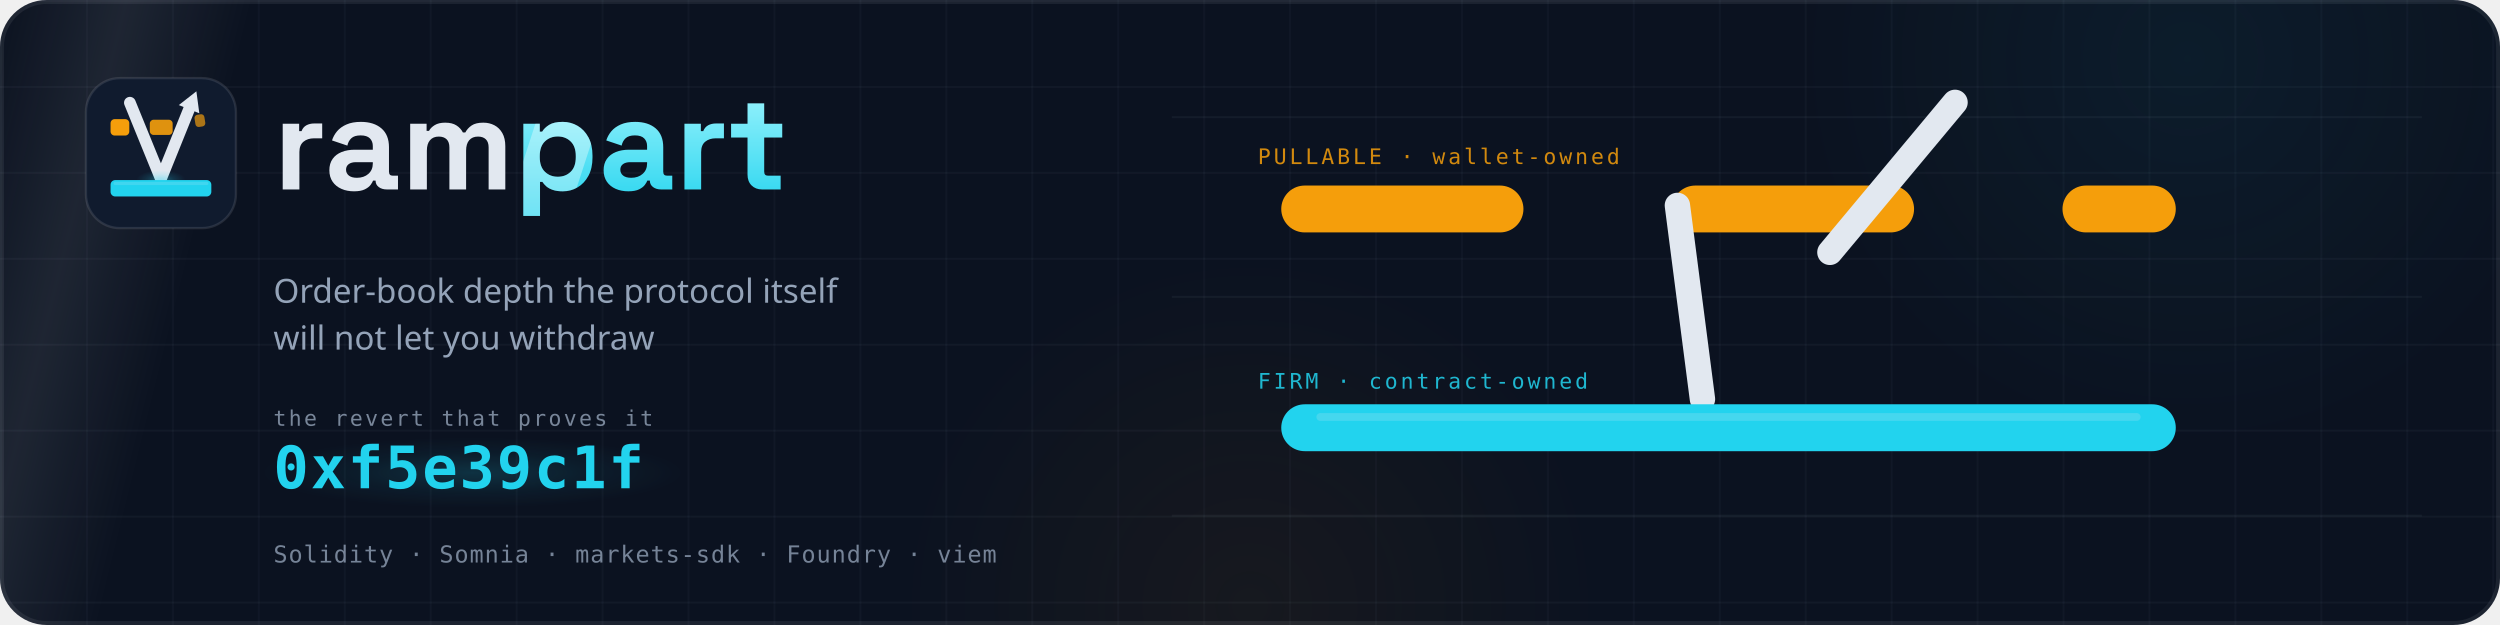
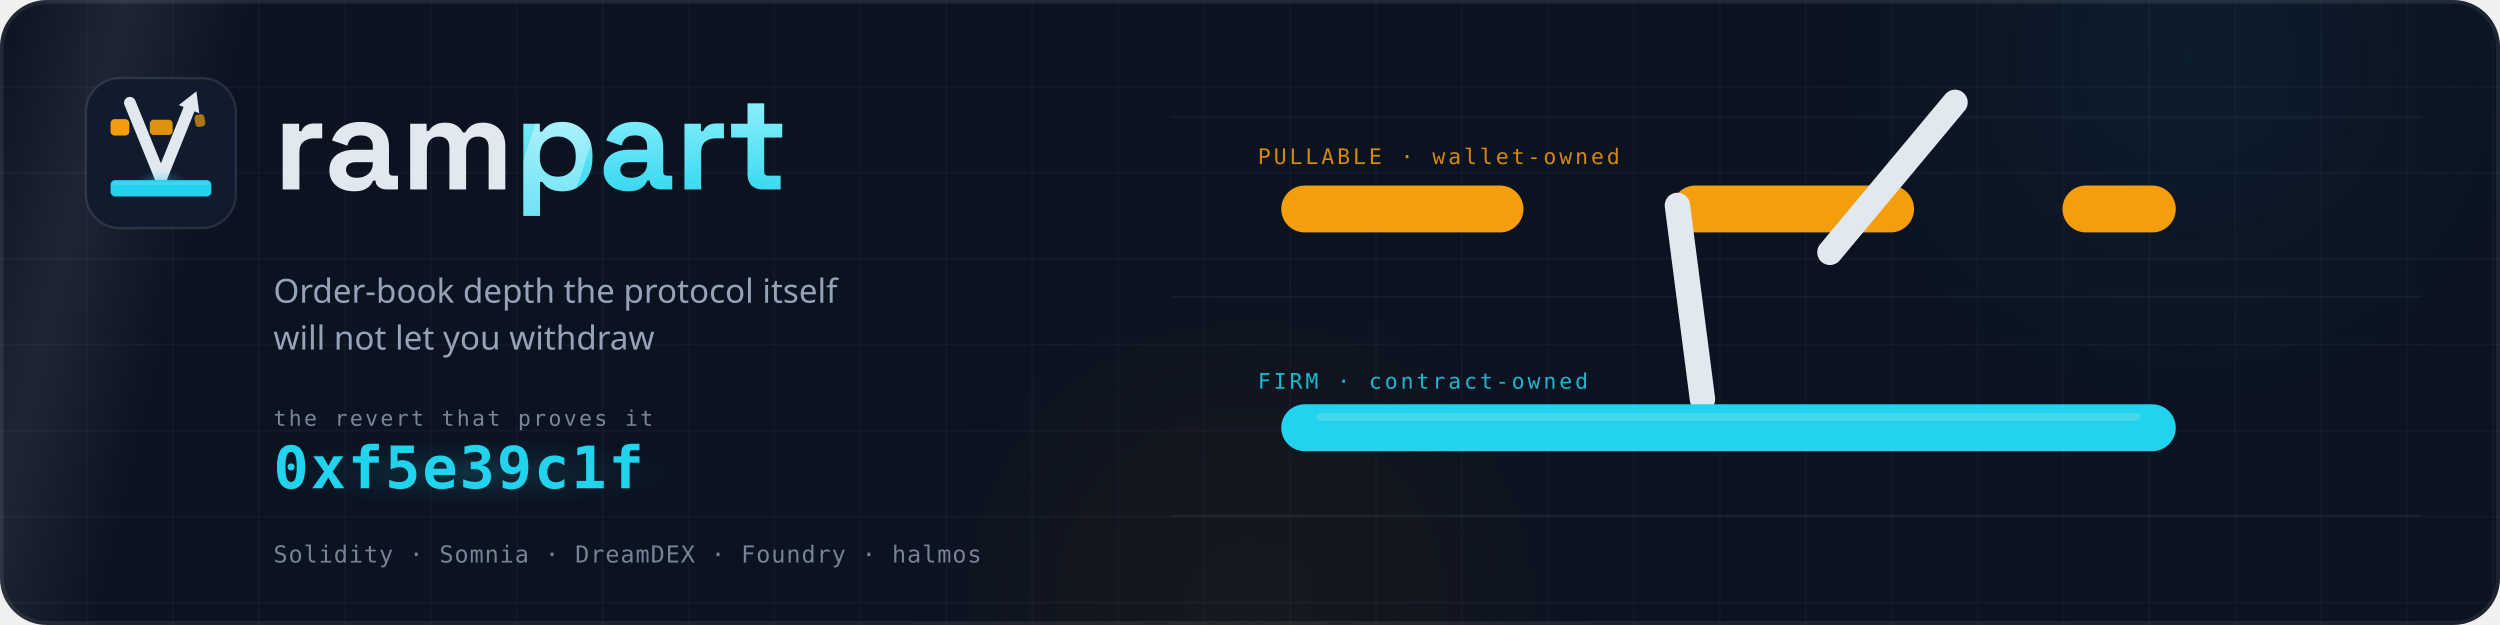
<svg xmlns="http://www.w3.org/2000/svg" width="1280" height="320" viewBox="0 0 1280 320" role="img" aria-label="rampart — locks a resting quote into the book so the pool refuses even its own funder's cancel. A cancel strikes the resting quote and bounces; pullable amber hardens into held cyan and never returns.">
  <style>
    .ha-b1 { animation: ha-d1 16s ease-in-out infinite alternate; }
    .ha-b2 { animation: ha-d2 19s ease-in-out infinite alternate; }
    @keyframes ha-d1 { from { transform: translate(0, 0); } to { transform: translate(-46px, 26px); } }
    @keyframes ha-d2 { from { transform: translate(0, 0); } to { transform: translate(52px, -20px); } }
    @media (prefers-reduced-motion: reduce) { * { animation: none !important; } }
  </style>
  <defs>
    <radialGradient id="ha-flash" cx="50%" cy="50%" r="50%">
      <stop offset="0%" stop-color="#22D3EE" stop-opacity="0.55" />
      <stop offset="55%" stop-color="#22D3EE" stop-opacity="0.18" />
      <stop offset="100%" stop-color="#22D3EE" stop-opacity="0" />
    </radialGradient>
    <radialGradient id="ha-blob1" cx="50%" cy="50%" r="50%">
      <stop offset="0%" stop-color="#22D3EE" stop-opacity="0.055" />
      <stop offset="100%" stop-color="#22D3EE" stop-opacity="0" />
    </radialGradient>
    <radialGradient id="ha-blob2" cx="50%" cy="50%" r="50%">
      <stop offset="0%" stop-color="#F59E0B" stop-opacity="0.05" />
      <stop offset="100%" stop-color="#F59E0B" stop-opacity="0" />
    </radialGradient>
    <linearGradient id="ha-wmgrad" x1="0" y1="0" x2="0" y2="1">
      <stop offset="0%" stop-color="#8BEFFB" />
      <stop offset="100%" stop-color="#22D3EE" />
    </linearGradient>
    <linearGradient id="ha-beam" x1="0" y1="0" x2="1" y2="0">
      <stop offset="0%" stop-color="#E2E8F0" stop-opacity="0" />
      <stop offset="50%" stop-color="#E2E8F0" stop-opacity="0.09" />
      <stop offset="100%" stop-color="#E2E8F0" stop-opacity="0" />
    </linearGradient>
    <pattern id="ha-grid" width="44" height="44" patternUnits="userSpaceOnUse">
      <path d="M0 0.5H44" stroke="#94A3B8" stroke-opacity="0.05" stroke-width="1" />
      <path d="M0.5 0V44" stroke="#94A3B8" stroke-opacity="0.04" stroke-width="1" />
    </pattern>
    <clipPath id="ha-plate">
      <rect x="0" y="0" width="1280" height="320" rx="24" />
    </clipPath>
    <clipPath id="ha-ringclip">
      <rect x="772" y="60" width="200" height="159" />
    </clipPath>
    <clipPath id="ha-wmclip">
      <path d="M12.54 12.80L4.48 12.80L4.48-31.74L12.42-31.74L12.42-27.90L13.57-27.90Q14.66-29.76 16.96-31.20Q19.26-32.64 23.55-32.64Q27.39-32.64 30.66-30.75Q33.92-28.86 35.90-25.22Q37.89-21.57 37.89-16.38L37.89-15.36Q37.89-10.18 35.90-6.53Q33.92-2.88 30.66-0.99Q27.39 0.90 23.55 0.90Q20.67 0.90 18.72 0.22Q16.77-0.45 15.58-1.50Q14.40-2.56 13.70-3.65L12.54-3.65L12.54 12.80M21.12-6.14Q24.90-6.14 27.36-8.54Q29.82-10.94 29.82-15.55L29.82-16.19Q29.82-20.80 27.33-23.20Q24.83-25.60 21.12-25.60Q17.41-25.60 14.91-23.20Q12.42-20.80 12.42-16.19L12.42-15.55Q12.42-10.94 14.91-8.54Q17.41-6.14 21.12-6.14M55.17 0.90Q51.78 0.90 49.09-0.29Q46.40-1.47 44.83-3.74Q43.26-6.02 43.26-9.28Q43.26-12.54 44.83-14.75Q46.40-16.96 49.18-18.08Q51.97-19.20 55.55-19.20L64.26-19.20L64.26-20.99Q64.26-23.23 62.85-24.67Q61.44-26.11 58.37-26.11Q55.36-26.11 53.89-24.74Q52.42-23.36 51.97-21.18L44.54-23.68Q45.31-26.11 47.01-28.13Q48.70-30.14 51.55-31.39Q54.40-32.64 58.50-32.64Q64.77-32.64 68.42-29.50Q72.06-26.37 72.06-20.42L72.06-8.58Q72.06-6.66 73.86-6.66L76.42-6.66L76.42 0L71.04 0Q68.67 0 67.14-1.15Q65.60-2.30 65.60-4.22L65.60-4.29L64.38-4.29Q64.13-3.52 63.23-2.27Q62.34-1.02 60.42-0.06Q58.50 0.90 55.17 0.90M56.58-5.63Q59.97-5.63 62.11-7.52Q64.26-9.41 64.26-12.54L64.26-13.18L56.13-13.18Q53.89-13.18 52.61-12.22Q51.33-11.26 51.33-9.54Q51.33-7.81 52.67-6.72Q54.02-5.63 56.58-5.63M90.37 0L82.30 0L82.30-31.74L90.24-31.74L90.24-28.16L91.39-28.16Q92.10-30.08 93.73-30.98Q95.36-31.87 97.54-31.87L101.38-31.87L101.38-24.70L97.41-24.70Q94.34-24.70 92.35-23.07Q90.37-21.44 90.37-18.05L90.37 0M128.77 0L119.81 0Q116.67 0 114.72-1.95Q112.77-3.90 112.77-7.17L112.77-25.09L104.83-25.09L104.83-31.74L112.77-31.74L112.77-41.60L120.83-41.60L120.83-31.74L129.54-31.74L129.54-25.09L120.83-25.09L120.83-8.58Q120.83-6.66 122.62-6.66L128.77-6.66" />
    </clipPath>
  </defs>
  <rect x="0" y="0" width="1280" height="320" rx="24" fill="#0B1220" />
  <rect x="1" y="1" width="1278" height="318" rx="23" fill="none" stroke="rgba(226,232,240,0.08)" stroke-width="2" />
  <g clip-path="url(#ha-plate)">
    <rect x="0" y="0" width="1280" height="320" fill="url(#ha-grid)" />
    <circle cx="1120" cy="30" r="200" fill="url(#ha-blob1)" class="ha-b1" />
    <circle cx="640" cy="310" r="180" fill="url(#ha-blob2)" class="ha-b2" />
    <g transform="skewX(-14)">
      <rect x="0" y="-40" width="130" height="400" fill="url(#ha-beam)">
        <animateTransform attributeName="transform" type="translate" values="-200 0;-200 0;1560 0;1560 0" keyTimes="0;0.30;0.75;1" dur="8s" repeatCount="indefinite" />
      </rect>
    </g>
    <g stroke="#94A3B8" stroke-opacity="0.07" stroke-width="1">
      <line x1="600" y1="60" x2="1240" y2="60" />
      <line x1="600" y1="152" x2="1240" y2="152" />
      <line x1="600" y1="264" x2="1240" y2="264" />
    </g>
    <text x="644" y="84" font-family="ui-monospace, SFMono-Regular, Menlo, monospace" font-size="11" letter-spacing="1.5" fill="#F59E0B" opacity="0.85">PULLABLE · wallet-owned
      <animate attributeName="opacity" values="0.85;0.85;0.85;0;0;0.3;0.3;0.85;0.85" keyTimes="0;0.10;0.24;0.30;0.52;0.55;0.90;0.96;1" dur="8s" repeatCount="indefinite" />
    </text>
    <text x="644" y="199" font-family="ui-monospace, SFMono-Regular, Menlo, monospace" font-size="11" letter-spacing="1.5" fill="#22D3EE" opacity="0.85">FIRM · contract-owned</text>
    <line x1="668" y1="107" x2="1102" y2="107" stroke="#F59E0B" stroke-width="24" stroke-linecap="round" pathLength="100" stroke-dasharray="100 100" opacity="1">
      <animate attributeName="opacity" values="1;1;1;0.9;0;0;0.2;0.2;1;1" keyTimes="0;0.10;0.27;0.36;0.50;0.52;0.55;0.90;0.96;1" dur="8s" repeatCount="indefinite" />
      <animate attributeName="stroke-dasharray" values="100 100;100 100;10 6;10 6;100 100;100 100" keyTimes="0;0.26;0.42;0.89;0.955;1" dur="8s" repeatCount="indefinite" />
      <animateTransform attributeName="transform" type="translate" values="0 0;0 0;0 0;20 -24;38 -46;0 0;0 0" keyTimes="0;0.10;0.28;0.40;0.50;0.52;1" dur="8s" repeatCount="indefinite" />
    </line>
    <g fill="#F59E0B" opacity="0" data-story="beat-3">
      <animate attributeName="opacity" values="0;0;0;0.9;0.3;0;0" keyTimes="0;0.10;0.30;0.38;0.47;0.53;1" dur="8s" repeatCount="indefinite" />
      <animateTransform attributeName="transform" type="translate" values="0 0;0 0;0 0;26 -30;54 -62;54 -62" keyTimes="0;0.10;0.30;0.40;0.53;1" dur="8s" repeatCount="indefinite" />
      <rect x="856" y="96" width="20" height="14" rx="4" />
      <rect x="884" y="92" width="14" height="12" rx="4" />
      <rect x="838" y="94" width="12" height="10" rx="3" />
      <circle cx="906" cy="90" r="4" />
    </g>
    <polyline points="846,6 872,207 1008,44" fill="none" stroke="#E2E8F0" stroke-width="13" stroke-linecap="round" stroke-linejoin="round" pathLength="100" stroke-dasharray="100 104" stroke-dashoffset="104" opacity="1" data-story="beat-2">
      <animate attributeName="stroke-dashoffset" values="104;104;51;0;0;104;104" keyTimes="0;0.115;0.25;0.38;0.78;0.785;1" dur="8s" repeatCount="indefinite" />
      <animate attributeName="opacity" values="1;1;0;0;1;1" keyTimes="0;0.68;0.76;0.84;0.90;1" dur="8s" repeatCount="indefinite" />
    </polyline>
    <polygon points="1013,38 1006,66 987,50" fill="#E2E8F0" opacity="0" data-story="beat-3">
      <animate attributeName="opacity" values="0;0;0;1;1;0;0" keyTimes="0;0.10;0.34;0.38;0.68;0.76;1" dur="8s" repeatCount="indefinite" />
    </polygon>
    <text x="890" y="66" font-family="ui-monospace, SFMono-Regular, Menlo, monospace" font-size="11" fill="#E2E8F0" opacity="0" data-story="beat-2">pool.cancelOrder()
      <animate attributeName="opacity" values="0;0;0.8;0.8;0;0" keyTimes="0;0.13;0.18;0.30;0.36;1" dur="8s" repeatCount="indefinite" />
    </text>
    <ellipse cx="872" cy="212" rx="70" ry="26" fill="url(#ha-flash)" opacity="0" data-story="beat-3">
      <animate attributeName="opacity" values="0;0;0;1;0.4;0.3;0.3;0;0" keyTimes="0;0.10;0.245;0.27;0.36;0.55;0.86;0.94;1" dur="8s" repeatCount="indefinite" />
    </ellipse>
    <ellipse cx="872" cy="219" rx="12" ry="7" fill="none" stroke="#22D3EE" stroke-width="5" opacity="0" clip-path="url(#ha-ringclip)" data-story="beat-3">
      <animate attributeName="opacity" values="0;0;0;0.9;0;0" keyTimes="0;0.10;0.245;0.28;0.40;1" dur="8s" repeatCount="indefinite" />
      <animate attributeName="rx" values="12;12;12;34;96;96" keyTimes="0;0.10;0.245;0.30;0.40;1" dur="8s" repeatCount="indefinite" />
    </ellipse>
    <g stroke="#22D3EE" stroke-width="6" stroke-linecap="round" opacity="0" data-story="beat-3">
      <animate attributeName="opacity" values="0;0;0;1;0;0" keyTimes="0;0.10;0.25;0.30;0.42;1" dur="8s" repeatCount="indefinite" />
      <line x1="836" y1="198" x2="810" y2="186" />
      <line x1="908" y1="198" x2="934" y2="186" />
      <line x1="858" y1="188" x2="846" y2="168" />
    </g>
    <text x="908" y="254" font-family="ui-monospace, SFMono-Regular, Menlo, monospace" font-size="11.5" fill="#22D3EE" opacity="0" data-story="beat-3">revert IncorrectSender (0xf5e39c1f)
      <animate attributeName="opacity" values="0;0;0;0.95;0.95;0;0" keyTimes="0;0.10;0.26;0.30;0.52;0.60;1" dur="8s" repeatCount="indefinite" />
    </text>
    <g opacity="0" data-story="beat-4">
      <animate attributeName="opacity" values="0;0;0;1;1;0;0" keyTimes="0;0.10;0.56;0.61;0.83;0.90;1" dur="8s" repeatCount="indefinite" />
      <rect x="1130" y="196" width="64" height="26" rx="13" fill="rgba(34,211,238,0.14)" stroke="#22D3EE" stroke-width="1.5" />
      <text x="1162" y="214" text-anchor="middle" font-family="ui-monospace, SFMono-Regular, Menlo, monospace" font-size="12.5" font-weight="700" letter-spacing="1.5" fill="#22D3EE">HELD</text>
    </g>
    <g>
      <animateTransform attributeName="transform" type="translate" values="0 0;0 0;0 2;0 0;0 0" keyTimes="0;0.245;0.26;0.30;1" dur="8s" repeatCount="indefinite" />
      <line x1="668" y1="219" x2="1102" y2="219" stroke="#22D3EE" stroke-width="24" stroke-linecap="round" />
      <line x1="676" y1="213.5" x2="1094" y2="213.5" stroke="#E2E8F0" stroke-width="4" stroke-linecap="round" opacity="0.18" />
    </g>
    <g transform="translate(44,40) scale(0.15)">
      <rect x="0" y="0" width="512" height="512" rx="116" fill="#101B2E" stroke="rgba(226,232,240,0.12)" stroke-width="8" />
      <g fill="#F59E0B">
        <rect x="84" y="140" width="64" height="56" rx="14" />
        <rect x="218" y="142" width="78" height="52" rx="13" opacity="0.9" />
        <rect x="372" y="124" width="34" height="42" rx="11" opacity="0.68" transform="rotate(-9 389 145)" />
      </g>
      <polyline points="150,84 256,344 352,106" fill="none" stroke="#E2E8F0" stroke-width="40" stroke-linecap="round" stroke-linejoin="round" />
      <polygon points="377,45 387,120 317,92" fill="#E2E8F0" />
      <ellipse cx="256" cy="348" rx="84" ry="34" fill="url(#ha-flash)" opacity="0.75">
        <animate attributeName="opacity" values="0.75;0.75;1;0.75;0.75" keyTimes="0;0.24;0.27;0.33;1" dur="8s" repeatCount="indefinite" />
      </ellipse>
      <rect x="84" y="348" width="344" height="56" rx="16" fill="#22D3EE" />
      <rect x="94" y="354" width="324" height="11" rx="5.5" fill="#E2E8F0" opacity="0.16" />
    </g>
    <g transform="translate(140,97) scale(1.06)">
      <path fill="#E2E8F0" d="M12.54 0L4.48 0L4.48-31.74L12.42-31.74L12.42-28.16L13.57-28.16Q14.27-30.08 15.90-30.98Q17.54-31.87 19.71-31.87L23.55-31.87L23.55-24.70L19.58-24.70Q16.51-24.70 14.53-23.07Q12.54-21.44 12.54-18.05L12.54 0M38.91 0.90Q35.52 0.90 32.83-0.29Q30.14-1.47 28.58-3.74Q27.01-6.02 27.01-9.28Q27.01-12.54 28.58-14.75Q30.14-16.96 32.93-18.08Q35.71-19.20 39.30-19.20L48-19.20L48-20.99Q48-23.23 46.59-24.67Q45.18-26.11 42.11-26.11Q39.10-26.11 37.63-24.74Q36.16-23.36 35.71-21.18L28.29-23.68Q29.06-26.11 30.75-28.13Q32.45-30.14 35.30-31.39Q38.14-32.64 42.24-32.64Q48.51-32.64 52.16-29.50Q55.81-26.37 55.81-20.42L55.81-8.58Q55.81-6.66 57.60-6.66L60.16-6.66L60.16 0L54.78 0Q52.42 0 50.88-1.15Q49.34-2.30 49.34-4.22L49.34-4.29L48.13-4.29Q47.87-3.52 46.98-2.27Q46.08-1.02 44.16-0.06Q42.24 0.90 38.91 0.90M40.32-5.63Q43.71-5.63 45.86-7.52Q48-9.41 48-12.54L48-13.18L39.87-13.18Q37.63-13.18 36.35-12.22Q35.07-11.26 35.07-9.54Q35.07-7.81 36.42-6.72Q37.76-5.63 40.32-5.63M74.11 0L66.05 0L66.05-31.74L73.98-31.74L73.98-28.29L75.14-28.29Q75.97-29.89 77.89-31.07Q79.81-32.26 82.94-32.26Q86.34-32.26 88.38-30.94Q90.43-29.63 91.52-27.52L92.67-27.52Q93.76-29.57 95.74-30.91Q97.73-32.26 101.38-32.26Q104.32-32.26 106.72-31.01Q109.12-29.76 110.56-27.23Q112-24.70 112-20.86L112 0L103.94 0L103.94-20.29Q103.94-22.91 102.59-24.22Q101.25-25.54 98.82-25.54Q96.06-25.54 94.56-23.78Q93.06-22.02 93.06-18.75L93.06 0L84.99 0L84.99-20.29Q84.99-22.91 83.65-24.22Q82.30-25.54 79.87-25.54Q77.12-25.54 75.62-23.78Q74.11-22.02 74.11-18.75" />
      <g transform="translate(116.22 0)">
        <path fill="url(#ha-wmgrad)" d="M12.54 12.80L4.48 12.80L4.48-31.74L12.42-31.74L12.42-27.90L13.57-27.90Q14.66-29.76 16.96-31.20Q19.26-32.64 23.55-32.64Q27.39-32.64 30.66-30.75Q33.92-28.86 35.90-25.22Q37.89-21.57 37.89-16.38L37.89-15.36Q37.89-10.18 35.90-6.53Q33.92-2.88 30.66-0.99Q27.39 0.90 23.55 0.90Q20.67 0.90 18.72 0.22Q16.77-0.45 15.58-1.50Q14.40-2.56 13.70-3.65L12.54-3.65L12.54 12.80M21.12-6.14Q24.90-6.14 27.36-8.54Q29.82-10.94 29.82-15.55L29.82-16.19Q29.82-20.80 27.33-23.20Q24.83-25.60 21.12-25.60Q17.41-25.60 14.91-23.20Q12.42-20.80 12.42-16.19L12.42-15.55Q12.42-10.94 14.91-8.54Q17.41-6.14 21.12-6.14M55.17 0.90Q51.78 0.90 49.09-0.29Q46.40-1.47 44.83-3.74Q43.26-6.02 43.26-9.28Q43.26-12.54 44.83-14.75Q46.40-16.96 49.18-18.08Q51.97-19.20 55.55-19.20L64.26-19.20L64.26-20.99Q64.26-23.23 62.85-24.67Q61.44-26.11 58.37-26.11Q55.36-26.11 53.89-24.74Q52.42-23.36 51.97-21.18L44.54-23.68Q45.31-26.11 47.01-28.13Q48.70-30.14 51.55-31.39Q54.40-32.64 58.50-32.64Q64.77-32.64 68.42-29.50Q72.06-26.37 72.06-20.42L72.06-8.58Q72.06-6.66 73.86-6.66L76.42-6.66L76.42 0L71.04 0Q68.67 0 67.14-1.15Q65.60-2.30 65.60-4.22L65.60-4.29L64.38-4.29Q64.13-3.52 63.23-2.27Q62.34-1.02 60.42-0.06Q58.50 0.90 55.17 0.90M56.58-5.63Q59.97-5.63 62.11-7.52Q64.26-9.41 64.26-12.54L64.26-13.18L56.13-13.18Q53.89-13.18 52.61-12.22Q51.33-11.26 51.33-9.54Q51.33-7.81 52.67-6.72Q54.02-5.63 56.58-5.63M90.37 0L82.30 0L82.30-31.74L90.24-31.74L90.24-28.16L91.39-28.16Q92.10-30.08 93.73-30.98Q95.36-31.87 97.54-31.87L101.38-31.87L101.38-24.70L97.41-24.70Q94.34-24.70 92.35-23.07Q90.37-21.44 90.37-18.05L90.37 0M128.77 0L119.81 0Q116.67 0 114.72-1.95Q112.77-3.90 112.77-7.17L112.77-25.09L104.83-25.09L104.83-31.74L112.77-31.74L112.77-41.60L120.83-41.60L120.83-31.74L129.54-31.74L129.54-25.09L120.83-25.09L120.83-8.58Q120.83-6.66 122.62-6.66L128.77-6.66" />
        <g clip-path="url(#ha-wmclip)">
          <g transform="skewX(-18)">
            <rect x="0" y="-48" width="30" height="66" fill="#FFFFFF" opacity="0.35">
              <animateTransform attributeName="transform" type="translate" values="-40 0;-40 0;190 0;190 0" keyTimes="0;0.05;0.22;1" dur="8s" repeatCount="indefinite" />
            </rect>
          </g>
        </g>
      </g>
    </g>
    <text x="140" y="155" font-family="'Segoe UI', system-ui, -apple-system, sans-serif" font-size="17" fill="#94A3B8">Order-book depth the protocol itself</text>
    <text x="140" y="179" font-family="'Segoe UI', system-ui, -apple-system, sans-serif" font-size="17" fill="#94A3B8">will not let you withdraw</text>
    <rect x="134" y="224" width="216" height="36" rx="9" fill="url(#ha-flash)" opacity="0.3" />
    <text x="140" y="218" font-family="ui-monospace, SFMono-Regular, Menlo, monospace" font-size="11" letter-spacing="1.2" fill="#94A3B8" opacity="0.8">the revert that proves it</text>
    <text x="140" y="250" font-family="ui-monospace, SFMono-Regular, Menlo, monospace" font-size="30" font-weight="700" letter-spacing="1" fill="#22D3EE" opacity="1">0xf5e39c1f
      <animate attributeName="opacity" values="1;0.7;1;1" keyTimes="0;0.45;0.8;1" dur="8s" repeatCount="indefinite" />
    </text>
-     <text x="140" y="288" font-family="ui-monospace, SFMono-Regular, Menlo, monospace" font-size="12" letter-spacing="0.5" fill="#94A3B8" opacity="0.78">Solidity · Somnia · markets-sdk · Foundry · viem</text>
+     <text x="140" y="288" font-family="ui-monospace, SFMono-Regular, Menlo, monospace" font-size="12" letter-spacing="0.5" fill="#94A3B8" opacity="0.78">Solidity · Somnia · DreamDEX · Foundry · halmos</text>
  </g>
</svg>
